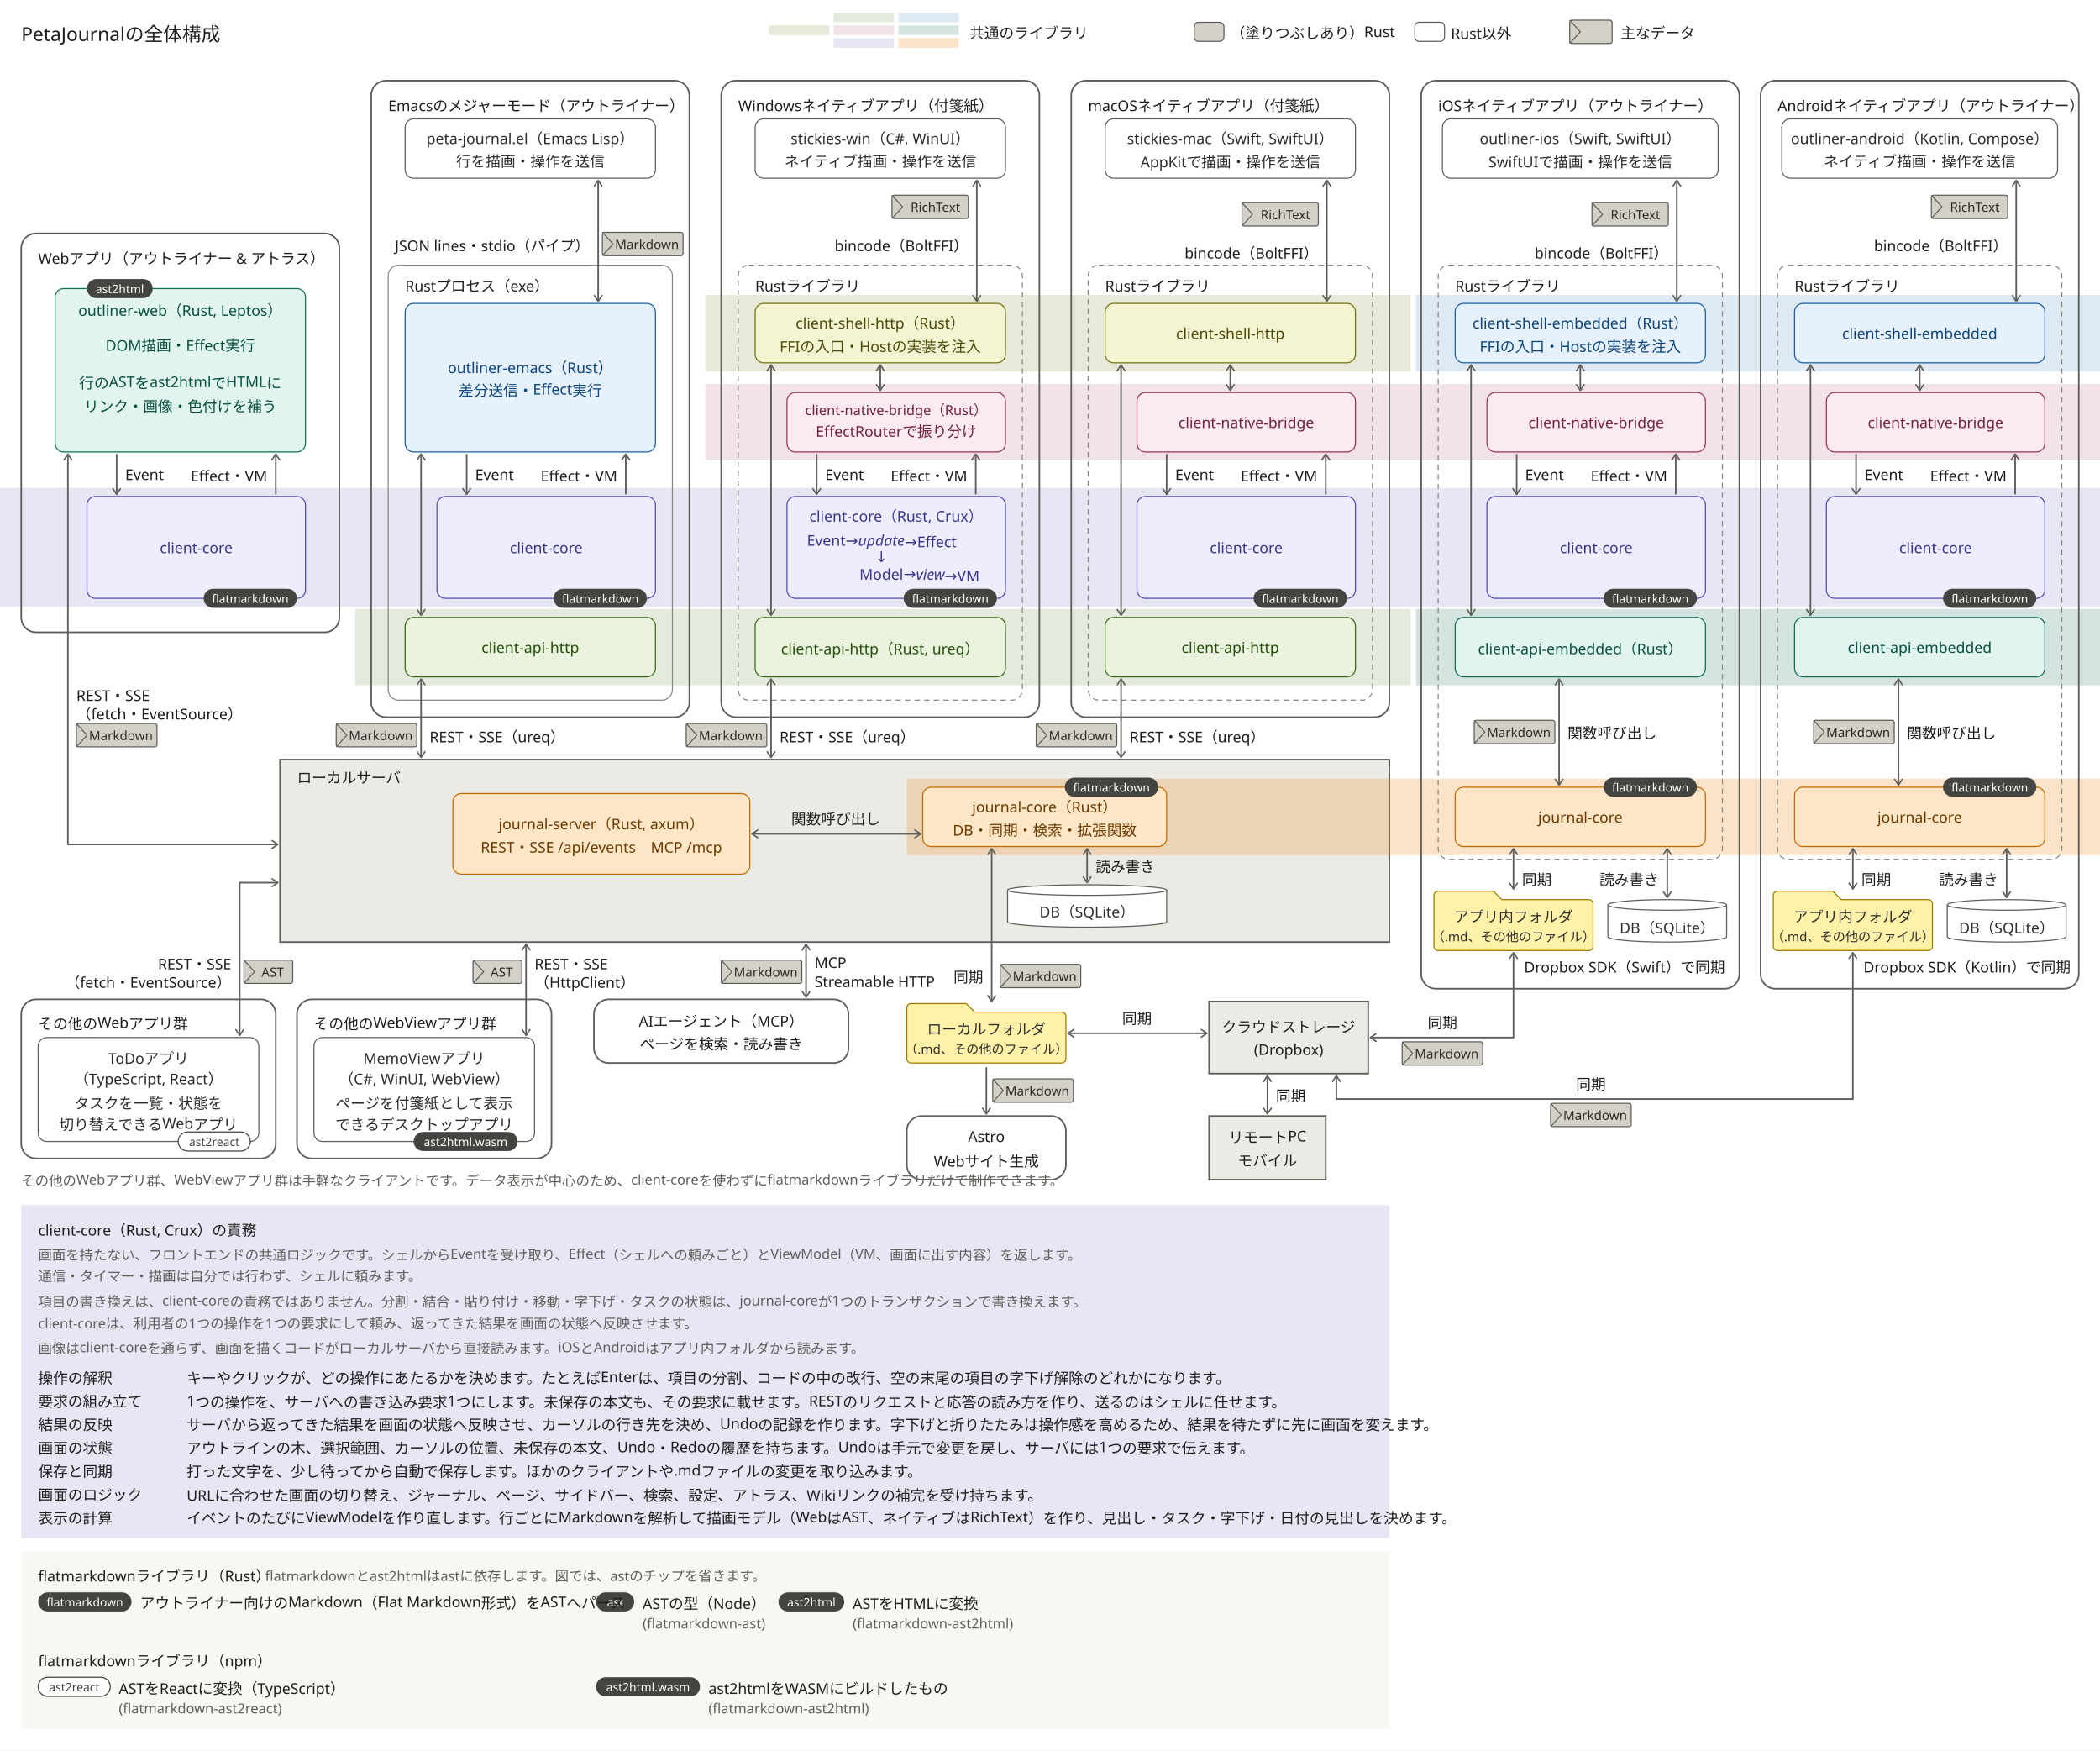
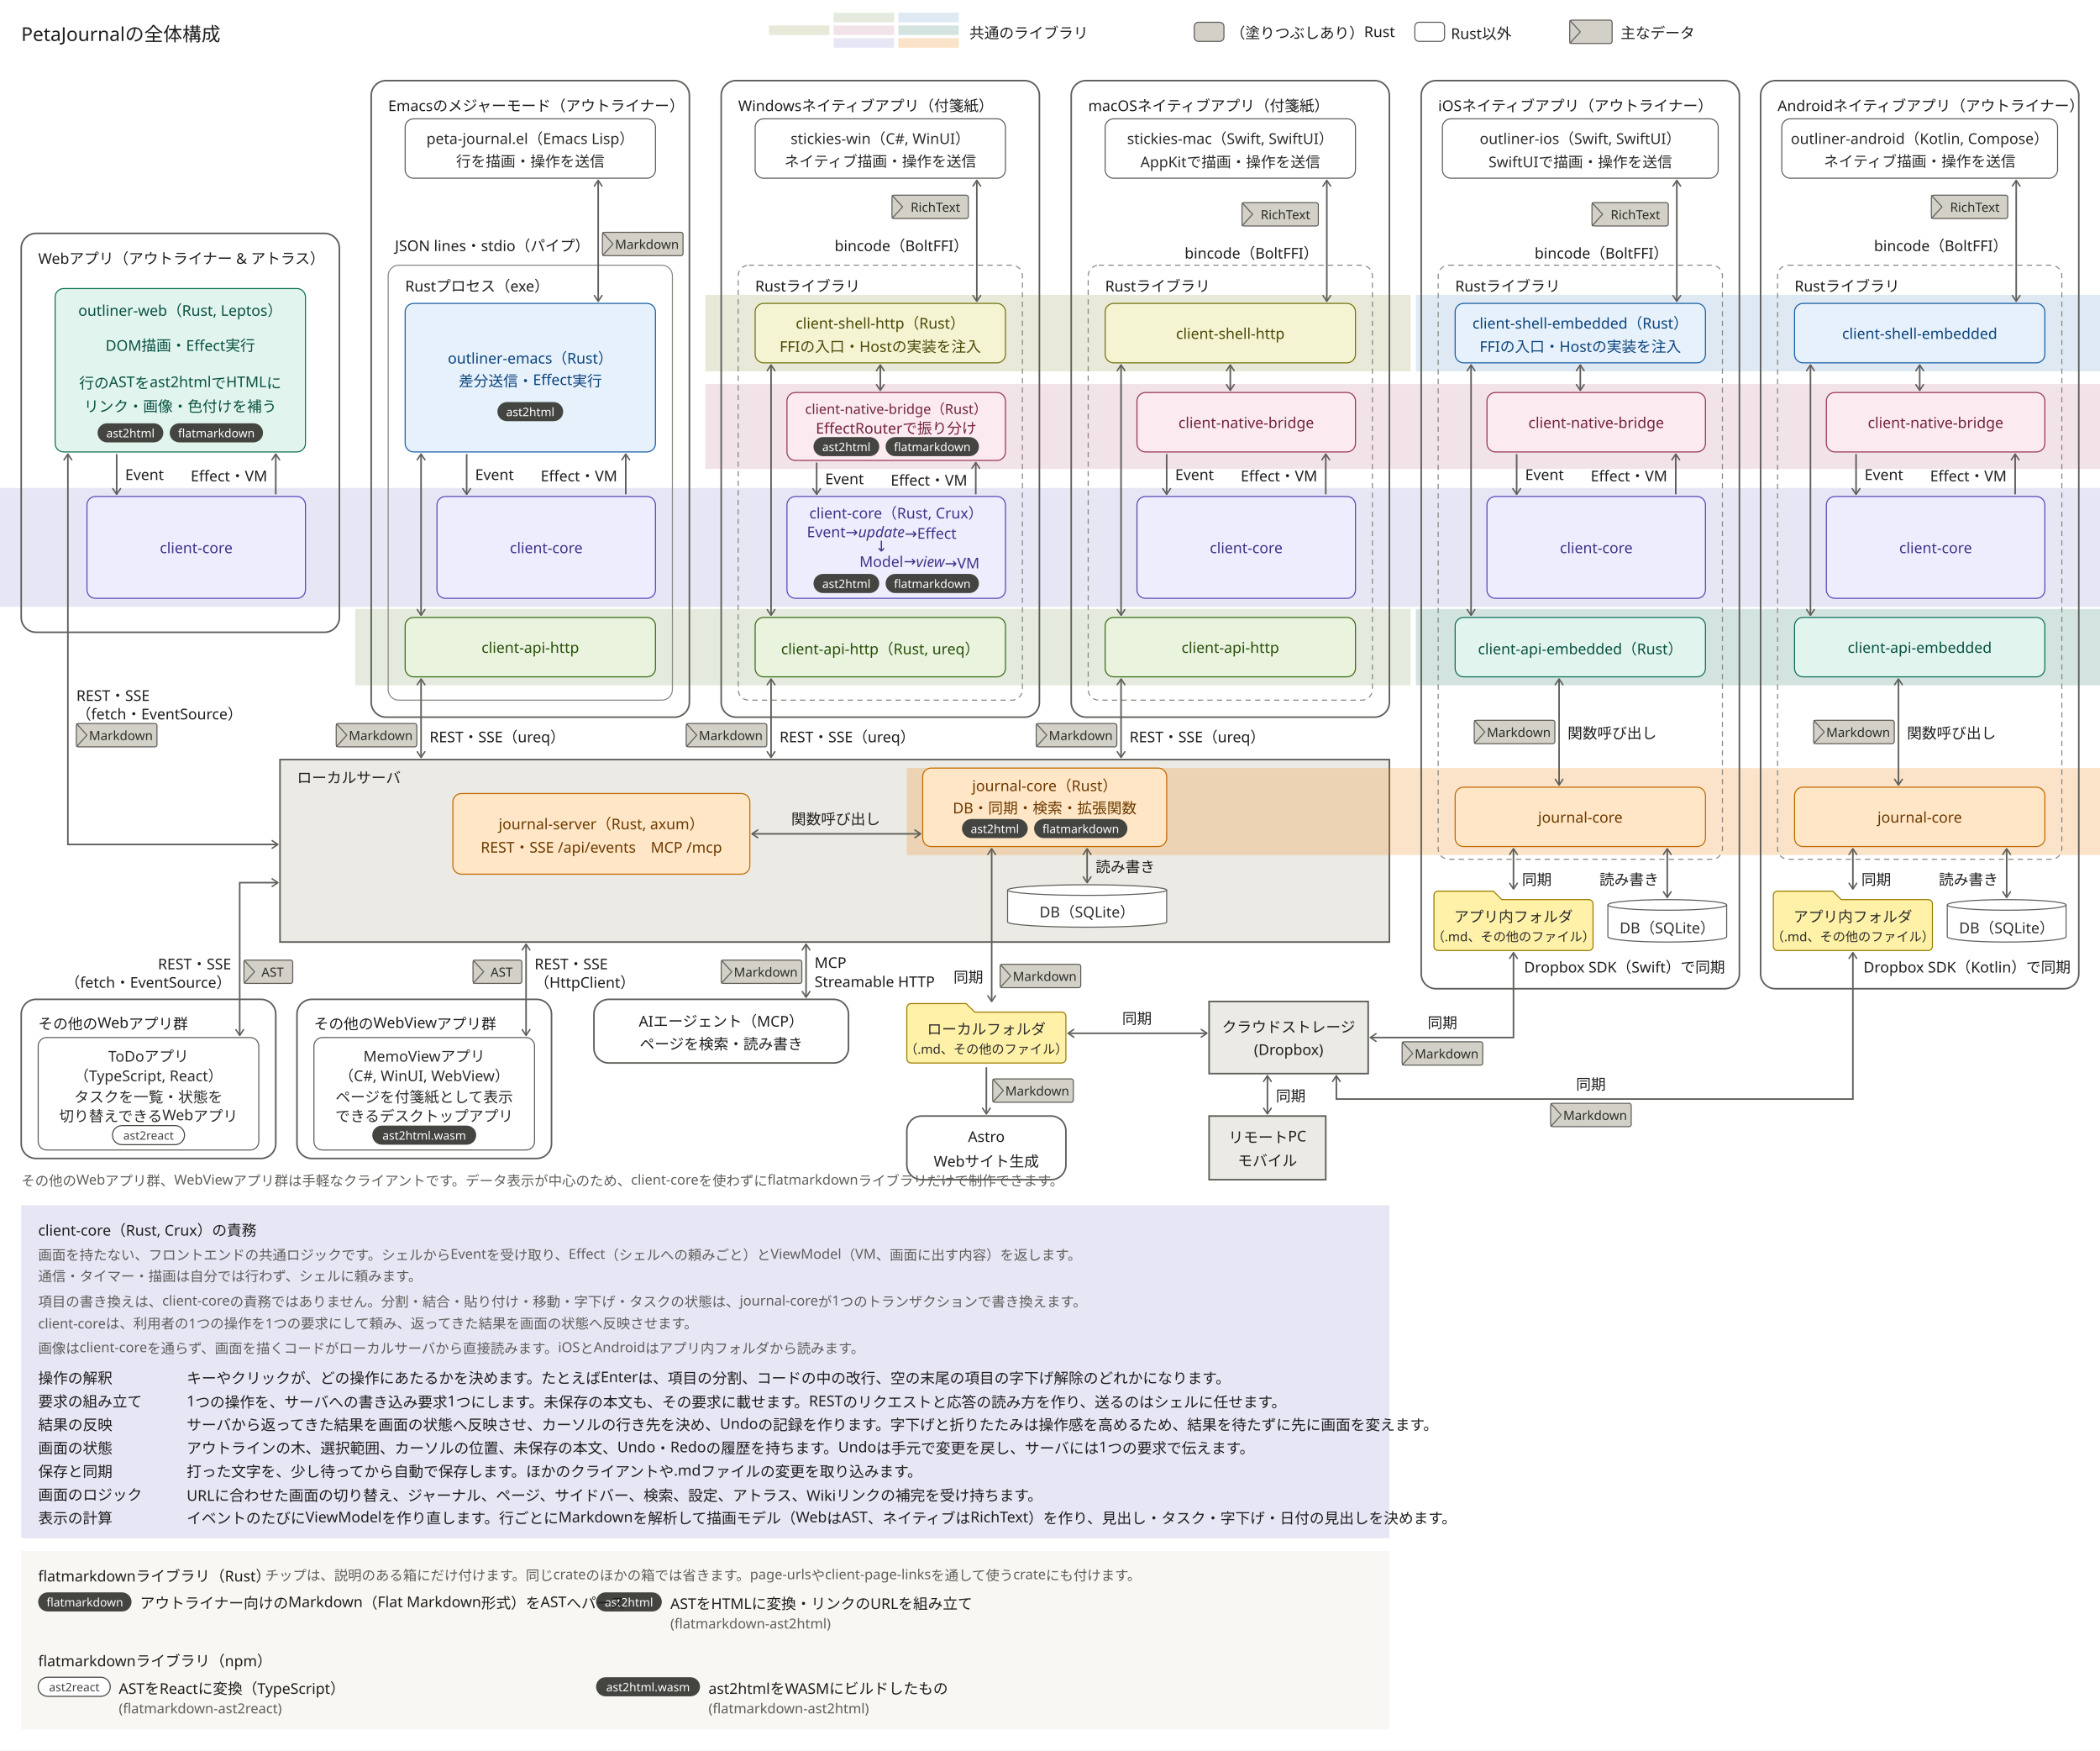
<svg xmlns="http://www.w3.org/2000/svg" width="1980" height="1650" viewBox="0 0 1980 1650" role="img">
  <defs>
    <marker id="arrow" viewBox="0 0 10 10" refX="8" refY="5" markerWidth="6" markerHeight="6" orient="auto-start-reverse">
      <path d="M2 1L8 5L2 9" fill="none" stroke="#5F5E5A" stroke-width="1.5" stroke-linecap="round" stroke-linejoin="round" />
    </marker>
    <style>
text { font-family: "Hiragino Sans", "Yu Gothic UI", "Meiryo", "Noto Sans JP", sans-serif; font-size: 14px; fill: #1F1E1D; }
.th { font-weight: 500; }
.note { font-size: 13px; fill: #5F5E5A; }
.arr { stroke: #5F5E5A; stroke-width: 1.5; fill: none; }
.frame { fill: none; stroke: #5F5E5A; stroke-width: 1.5; }
.inner { fill: none; stroke: #888780; stroke-width: 1; stroke-dasharray: 5 4; }
.teal rect { fill: #E1F5EE; stroke: #0F6E56; stroke-width: 1; }
.teal text { fill: #085041; }
.purple rect { fill: #EEEDFE; stroke: #534AB7; stroke-width: 1; }
.purple text { fill: #3C3489; }
.coral rect { fill: #FFE6C7; stroke: #C26A00; stroke-width: 1; }
.coral text { fill: #6B3A00; }
.gray rect { fill: #F1EFE8; stroke: #5F5E5A; stroke-width: 1; }
.gray text { fill: #2C2C2A; }
.blue rect { fill: #E6F1FB; stroke: #185FA5; stroke-width: 1; }
.blue text { fill: #0C447C; }
.pink rect { fill: #FBEAF0; stroke: #993556; stroke-width: 1; }
.pink text { fill: #72243E; }
.green rect { fill: #EAF3DE; stroke: #3B6D11; stroke-width: 1; }
.green text { fill: #27500A; }
.olive rect { fill: #F4F3D2; stroke: #74740F; stroke-width: 1; }
.olive text { fill: #4A4A08; }
.other rect { fill: #FFFFFF; }
.store path { fill: #FFFFFF; stroke: #5F5E5A; stroke-width: 1; stroke-linejoin: round; }
.store path.folder { fill: #FFF1A8; stroke: #9A7B00; }
.chip rect { fill: #444441; stroke: none; }
.chip text { fill: #FFFFFF; font-size: 11px; font-weight: 500; }
.wip rect { stroke-dasharray: 5 4; }
.badge rect { fill: #D3D1C7; stroke: #5F5E5A; stroke-width: 1; }
.badge path { fill: none; stroke: #5F5E5A; stroke-width: 1; stroke-linejoin: round; }
.badge text { fill: #2C2C2A; font-size: 12px; font-weight: 500; }
</style>
  </defs>
  <rect x="0" y="0" width="1980" height="1650" fill="#FFFFFF" />
  <rect x="0" y="460" width="1980" height="112" fill="#534AB7" fill-opacity="0.14" />
  <rect x="665" y="278" width="665" height="72" fill="#74740F" fill-opacity="0.16" />
  <rect x="1335" y="278" width="645" height="72" fill="#185FA5" fill-opacity="0.14" />
-   <rect x="665" y="362" width="1315" height="72" fill="#993556" fill-opacity="0.14" />
+   <rect x="665" y="362" width="1315" height="80" fill="#993556" fill-opacity="0.14" />
  <rect x="335" y="574" width="995" height="72" fill="#3B6D11" fill-opacity="0.14" />
  <rect x="1335" y="574" width="645" height="72" fill="#0F6E56" fill-opacity="0.18" />
  <rect class="frame" x="264" y="716" width="1046" height="172" style="fill:#ECEAE4" />
-   <rect x="855" y="734" width="1125" height="72" fill="#E8830C" fill-opacity="0.22" />
+   <rect x="855" y="724" width="1125" height="82" fill="#E8830C" fill-opacity="0.22" />
  <text class="th" x="20" y="30" dominant-baseline="central" style="font-size:18px">PetaJournalの全体構成</text>
  <rect x="725" y="24" width="57" height="9" fill="#74740F" fill-opacity="0.16" />
  <rect x="786" y="12" width="57" height="9" fill="#3B6D11" fill-opacity="0.14" />
  <rect x="786" y="24" width="57" height="9" fill="#993556" fill-opacity="0.14" />
  <rect x="786" y="36" width="57" height="9" fill="#534AB7" fill-opacity="0.14" />
  <rect x="847" y="12" width="57" height="9" fill="#185FA5" fill-opacity="0.14" />
  <rect x="847" y="24" width="57" height="9" fill="#0F6E56" fill-opacity="0.18" />
  <rect x="847" y="36" width="57" height="9" fill="#E8830C" fill-opacity="0.22" />
  <text x="914" y="30" dominant-baseline="central">共通のライブラリ</text>
  <g class="gray">
    <rect x="1126" y="21" width="28" height="18" rx="4" style="fill:#D3D1C7" />
    <text x="1160" y="30" dominant-baseline="central" style="fill:#1F1E1D">（塗りつぶしあり）Rust</text>
  </g>
  <g class="gray other">
    <rect x="1334" y="21" width="28" height="18" rx="4" />
    <text x="1368" y="30" dominant-baseline="central" style="fill:#1F1E1D">Rust以外</text>
  </g>
  <g class="badge">
    <rect x="1480" y="19" width="40" height="22" rx="2" />
    <path d="M1480 19L1490 30L1480 41" />
  </g>
  <text x="1528" y="30" dominant-baseline="central">主なデータ</text>
  <g transform="translate(0,56)">
    <rect class="frame" x="20" y="164" width="300" height="376" rx="14" />
    <text class="th" x="36" y="186" dominant-baseline="central">Webアプリ（アウトライナー &amp; アトラス）</text>
    <rect class="frame" x="350" y="20" width="300" height="600" rx="14" />
    <text class="th" x="366" y="42" dominant-baseline="central">Emacsのメジャーモード（アウトライナー）</text>
    <rect class="inner" x="366" y="194" width="268" height="410" rx="10" style="stroke-dasharray:none" />
    <text x="382" y="212" dominant-baseline="central">Rustプロセス（exe）</text>
    <rect class="frame" x="680" y="20" width="300" height="600" rx="14" />
    <text class="th" x="696" y="42" dominant-baseline="central">Windowsネイティブアプリ（付箋紙）</text>
    <rect class="inner" x="696" y="194" width="268" height="410" rx="10" />
    <text x="712" y="212" dominant-baseline="central">Rustライブラリ</text>
    <g class="teal">
      <rect x="52" y="216" width="236" height="154" rx="8" />
      <text class="th" x="170" y="235" text-anchor="middle" dominant-baseline="central">outliner-web（Rust, Leptos）</text>
      <text x="170" y="268" text-anchor="middle" dominant-baseline="central">DOM描画・Effect実行</text>
      <text x="170" y="304" text-anchor="middle" dominant-baseline="central">行のASTをast2htmlでHTMLに</text>
      <text x="170" y="326" text-anchor="middle" dominant-baseline="central">リンク・画像・色付けを補う</text>
    </g>
+     <g class="chip">
+       <rect x="92" y="343" width="62" height="18" rx="9" />
+       <text x="123" y="352" text-anchor="middle" dominant-baseline="central">ast2html</text>
+       <rect x="160" y="343" width="88" height="18" rx="9" />
+       <text x="204" y="352" text-anchor="middle" dominant-baseline="central">flatmarkdown</text>
+     </g>
    <g class="purple">
      <rect x="82" y="412" width="206" height="96" rx="8" />
      <text class="th" x="185" y="460" text-anchor="middle" dominant-baseline="central">client-core</text>
    </g>
    <g class="gray other">
      <rect x="382" y="56" width="236" height="56" rx="8" />
      <text class="th" x="500" y="73" text-anchor="middle" dominant-baseline="central">peta-journal.el（Emacs Lisp）</text>
      <text x="500" y="95" text-anchor="middle" dominant-baseline="central">行を描画・操作を送信</text>
    </g>
    <g class="blue">
      <rect x="382" y="230" width="236" height="140" rx="8" />
-       <text class="th" x="500" y="289" text-anchor="middle" dominant-baseline="central">outliner-emacs（Rust）</text>
-       <text x="500" y="311" text-anchor="middle" dominant-baseline="central">差分送信・Effect実行</text>
+       <text class="th" x="500" y="280" text-anchor="middle" dominant-baseline="central">outliner-emacs（Rust）</text>
+       <text x="500" y="302" text-anchor="middle" dominant-baseline="central">差分送信・Effect実行</text>
+     </g>
+     <g class="chip">
+       <rect x="469" y="323" width="62" height="18" rx="9" />
+       <text x="500" y="332" text-anchor="middle" dominant-baseline="central">ast2html</text>
    </g>
    <g class="purple">
      <rect x="412" y="412" width="206" height="96" rx="8" />
      <text class="th" x="515" y="460" text-anchor="middle" dominant-baseline="central">client-core</text>
    </g>
    <g class="green">
      <rect x="382" y="526" width="236" height="56" rx="8" />
      <text class="th" x="500" y="554" text-anchor="middle" dominant-baseline="central">client-api-http</text>
    </g>
    <g class="gray other">
      <rect x="712" y="56" width="236" height="56" rx="8" />
      <text class="th" x="830" y="73" text-anchor="middle" dominant-baseline="central">stickies-win（C#, WinUI）</text>
      <text x="830" y="95" text-anchor="middle" dominant-baseline="central">ネイティブ描画・操作を送信</text>
    </g>
    <g class="olive">
      <rect x="712" y="230" width="236" height="56" rx="8" />
      <text class="th" x="830" y="247" text-anchor="middle" dominant-baseline="central">client-shell-http（Rust）</text>
      <text x="830" y="269" text-anchor="middle" dominant-baseline="central">FFIの入口・Hostの実装を注入</text>
    </g>
    <g class="pink">
-       <rect x="742" y="314" width="206" height="56" rx="8" />
-       <text class="th" x="845" y="329" text-anchor="middle" dominant-baseline="central" style="font-size:13px">client-native-bridge（Rust）</text>
-       <text x="845" y="349" text-anchor="middle" dominant-baseline="central">EffectRouterで振り分け</text>
+       <rect x="742" y="314" width="206" height="64" rx="8" />
+       <text class="th" x="845" y="328" text-anchor="middle" dominant-baseline="central" style="font-size:13px">client-native-bridge（Rust）</text>
+       <text x="845" y="346" text-anchor="middle" dominant-baseline="central">EffectRouterで振り分け</text>
+     </g>
+     <g class="chip">
+       <rect x="767" y="356" width="62" height="18" rx="9" />
+       <text x="798" y="365" text-anchor="middle" dominant-baseline="central">ast2html</text>
+       <rect x="835" y="356" width="88" height="18" rx="9" />
+       <text x="879" y="365" text-anchor="middle" dominant-baseline="central">flatmarkdown</text>
    </g>
    <g class="purple">
      <rect x="742" y="412" width="206" height="96" rx="8" />
-       <text class="th" x="845" y="429" text-anchor="middle" dominant-baseline="central">client-core（Rust, Crux）</text>
-       <text x="809" y="453" text-anchor="end" dominant-baseline="central">Event→</text>
-       <text x="831" y="453" text-anchor="middle" dominant-baseline="central" font-style="italic">update</text>
-       <text x="853" y="453" dominant-baseline="central">→Effect</text>
-       <text x="831" y="469" text-anchor="middle" dominant-baseline="central">↓</text>
-       <text x="831" y="485" text-anchor="middle" dominant-baseline="central">Model</text>
-       <text x="852" y="485" dominant-baseline="central">→<tspan font-style="italic">view</tspan>→VM</text>
+       <text class="th" x="845" y="426" text-anchor="middle" dominant-baseline="central">client-core（Rust, Crux）</text>
+       <text x="809" y="445" text-anchor="end" dominant-baseline="central">Event→</text>
+       <text x="831" y="445" text-anchor="middle" dominant-baseline="central" font-style="italic">update</text>
+       <text x="853" y="445" dominant-baseline="central">→Effect</text>
+       <text x="831" y="459" text-anchor="middle" dominant-baseline="central">↓</text>
+       <text x="831" y="473" text-anchor="middle" dominant-baseline="central">Model</text>
+       <text x="852" y="473" dominant-baseline="central">→<tspan font-style="italic">view</tspan>→VM</text>
+     </g>
+     <g class="chip">
+       <rect x="767" y="485" width="62" height="18" rx="9" />
+       <text x="798" y="494" text-anchor="middle" dominant-baseline="central">ast2html</text>
+       <rect x="835" y="485" width="88" height="18" rx="9" />
+       <text x="879" y="494" text-anchor="middle" dominant-baseline="central">flatmarkdown</text>
    </g>
    <g class="green">
      <rect x="712" y="526" width="236" height="56" rx="8" />
      <text class="th" x="830" y="554" text-anchor="middle" dominant-baseline="central">client-api-http（Rust, ureq）</text>
    </g>
    <line class="arr" x1="110" y1="372" x2="110" y2="410" marker-end="url(#arrow)" />
    <text x="118" y="391" dominant-baseline="central">Event</text>
    <line class="arr" x1="260" y1="410" x2="260" y2="372" marker-end="url(#arrow)" />
    <text x="252" y="391" text-anchor="end" dominant-baseline="central">Effect・VM</text>
    <line class="arr" x1="397" y1="372" x2="397" y2="524" marker-start="url(#arrow)" marker-end="url(#arrow)" />
    <line class="arr" x1="440" y1="372" x2="440" y2="410" marker-end="url(#arrow)" />
    <text x="448" y="391" dominant-baseline="central">Event</text>
    <line class="arr" x1="590" y1="410" x2="590" y2="372" marker-end="url(#arrow)" />
    <text x="582" y="391" text-anchor="end" dominant-baseline="central">Effect・VM</text>
    <line class="arr" x1="830" y1="288" x2="830" y2="312" marker-start="url(#arrow)" marker-end="url(#arrow)" />
    <line class="arr" x1="727" y1="288" x2="727" y2="524" marker-start="url(#arrow)" marker-end="url(#arrow)" />
-     <line class="arr" x1="770" y1="372" x2="770" y2="410" marker-end="url(#arrow)" />
-     <text x="778" y="391" dominant-baseline="central">Event</text>
-     <line class="arr" x1="920" y1="410" x2="920" y2="372" marker-end="url(#arrow)" />
-     <text x="912" y="391" text-anchor="end" dominant-baseline="central">Effect・VM</text>
+     <line class="arr" x1="770" y1="380" x2="770" y2="410" marker-end="url(#arrow)" />
+     <text x="778" y="395" dominant-baseline="central">Event</text>
+     <line class="arr" x1="920" y1="410" x2="920" y2="380" marker-end="url(#arrow)" />
+     <text x="912" y="395" text-anchor="end" dominant-baseline="central">Effect・VM</text>
    <line class="arr" x1="564" y1="114" x2="564" y2="228" marker-start="url(#arrow)" marker-end="url(#arrow)" />
    <text x="556" y="174" text-anchor="end" dominant-baseline="central">JSON lines・stdio（パイプ）</text>
    <g class="badge">
      <rect x="568" y="163" width="76" height="22" rx="2" />
      <path d="M568 163L578 174L568 185" />
      <text x="610" y="174" text-anchor="middle" dominant-baseline="central">Markdown</text>
    </g>
    <line class="arr" x1="921" y1="114" x2="921" y2="228" marker-start="url(#arrow)" marker-end="url(#arrow)" />
    <text x="913" y="174" text-anchor="end" dominant-baseline="central">bincode（BoltFFI）</text>
    <g class="badge">
      <rect x="841" y="128" width="72" height="22" rx="2" />
      <path d="M841 128L851 139L841 150" />
      <text x="882" y="139" text-anchor="middle" dominant-baseline="central">RichText</text>
    </g>
    <path class="arr" d="M64 372V740H262" marker-start="url(#arrow)" marker-end="url(#arrow)" />
    <text x="72" y="598" dominant-baseline="central">REST・SSE</text>
    <text x="72" y="616" dominant-baseline="central">（fetch・EventSource）</text>
    <g class="badge">
      <rect x="72" y="626" width="76" height="22" rx="2" />
      <path d="M72 626L82 637L72 648" />
      <text x="114" y="637" text-anchor="middle" dominant-baseline="central">Markdown</text>
    </g>
    <line class="arr" x1="397" y1="584" x2="397" y2="658" marker-start="url(#arrow)" marker-end="url(#arrow)" />
    <text x="405" y="637" dominant-baseline="central">REST・SSE（ureq）</text>
    <g class="badge">
      <rect x="317" y="626" width="76" height="22" rx="2" />
      <path d="M317 626L327 637L317 648" />
      <text x="359" y="637" text-anchor="middle" dominant-baseline="central">Markdown</text>
    </g>
    <line class="arr" x1="727" y1="584" x2="727" y2="658" marker-start="url(#arrow)" marker-end="url(#arrow)" />
    <text x="735" y="637" dominant-baseline="central">REST・SSE（ureq）</text>
    <g class="badge">
      <rect x="647" y="626" width="76" height="22" rx="2" />
      <path d="M647 626L657 637L647 648" />
      <text x="689" y="637" text-anchor="middle" dominant-baseline="central">Markdown</text>
    </g>
    <rect class="frame" x="1010" y="20" width="300" height="600" rx="14" />
    <text class="th" x="1026" y="42" dominant-baseline="central">macOSネイティブアプリ（付箋紙）</text>
    <rect class="inner" x="1026" y="194" width="268" height="410" rx="10" />
    <text x="1042" y="212" dominant-baseline="central">Rustライブラリ</text>
    <g class="gray other">
      <rect x="1042" y="56" width="236" height="56" rx="8" />
      <text class="th" x="1160" y="73" text-anchor="middle" dominant-baseline="central">stickies-mac（Swift, SwiftUI）</text>
      <text x="1160" y="95" text-anchor="middle" dominant-baseline="central">AppKitで描画・操作を送信</text>
    </g>
    <g class="olive">
      <rect x="1042" y="230" width="236" height="56" rx="8" />
      <text class="th" x="1160" y="258" text-anchor="middle" dominant-baseline="central">client-shell-http</text>
    </g>
    <g class="pink">
      <rect x="1072" y="314" width="206" height="56" rx="8" />
      <text class="th" x="1175" y="342" text-anchor="middle" dominant-baseline="central">client-native-bridge</text>
    </g>
    <g class="purple">
      <rect x="1072" y="412" width="206" height="96" rx="8" />
      <text class="th" x="1175" y="460" text-anchor="middle" dominant-baseline="central">client-core</text>
    </g>
    <g class="green">
      <rect x="1042" y="526" width="236" height="56" rx="8" />
      <text class="th" x="1160" y="554" text-anchor="middle" dominant-baseline="central">client-api-http</text>
    </g>
    <line class="arr" x1="1160" y1="288" x2="1160" y2="312" marker-start="url(#arrow)" marker-end="url(#arrow)" />
    <line class="arr" x1="1057" y1="288" x2="1057" y2="524" marker-start="url(#arrow)" marker-end="url(#arrow)" />
    <line class="arr" x1="1100" y1="372" x2="1100" y2="410" marker-end="url(#arrow)" />
    <text x="1108" y="391" dominant-baseline="central">Event</text>
    <line class="arr" x1="1250" y1="410" x2="1250" y2="372" marker-end="url(#arrow)" />
    <text x="1242" y="391" text-anchor="end" dominant-baseline="central">Effect・VM</text>
    <line class="arr" x1="1251" y1="114" x2="1251" y2="228" marker-start="url(#arrow)" marker-end="url(#arrow)" />
    <text x="1243" y="181" text-anchor="end" dominant-baseline="central">bincode（BoltFFI）</text>
    <g class="badge">
      <rect x="1171" y="135" width="72" height="22" rx="2" />
      <path d="M1171 135L1181 146L1171 157" />
      <text x="1212" y="146" text-anchor="middle" dominant-baseline="central">RichText</text>
    </g>
    <path class="arr" d="M1057 584V658" marker-start="url(#arrow)" marker-end="url(#arrow)" />
    <text x="1065" y="637" dominant-baseline="central">REST・SSE（ureq）</text>
    <g class="badge">
      <rect x="977" y="626" width="76" height="22" rx="2" />
      <path d="M977 626L987 637L977 648" />
      <text x="1019" y="637" text-anchor="middle" dominant-baseline="central">Markdown</text>
    </g>
-     <g class="chip">
-       <rect x="1182" y="499" width="88" height="18" rx="9" />
-       <text x="1226" y="508" text-anchor="middle" dominant-baseline="central">flatmarkdown</text>
-     </g>
    <rect class="frame" x="1340" y="20" width="300" height="856" rx="14" />
    <text class="th" x="1356" y="42" dominant-baseline="central">iOSネイティブアプリ（アウトライナー）</text>
    <rect class="inner" x="1356" y="194" width="268" height="560" rx="10" />
    <text x="1372" y="212" dominant-baseline="central">Rustライブラリ</text>
    <g class="gray other">
      <rect x="1360" y="56" width="260" height="56" rx="8" />
      <text class="th" x="1490" y="73" text-anchor="middle" dominant-baseline="central">outliner-ios（Swift, SwiftUI）</text>
      <text x="1490" y="95" text-anchor="middle" dominant-baseline="central">SwiftUIで描画・操作を送信</text>
    </g>
    <g class="blue">
      <rect x="1372" y="230" width="236" height="56" rx="8" />
      <text class="th" x="1490" y="247" text-anchor="middle" dominant-baseline="central">client-shell-embedded（Rust）</text>
      <text x="1490" y="269" text-anchor="middle" dominant-baseline="central">FFIの入口・Hostの実装を注入</text>
    </g>
    <g class="pink">
      <rect x="1402" y="314" width="206" height="56" rx="8" />
      <text class="th" x="1505" y="342" text-anchor="middle" dominant-baseline="central">client-native-bridge</text>
    </g>
    <g class="purple">
      <rect x="1402" y="412" width="206" height="96" rx="8" />
      <text class="th" x="1505" y="460" text-anchor="middle" dominant-baseline="central">client-core</text>
    </g>
    <g class="teal">
      <rect x="1372" y="526" width="236" height="56" rx="8" />
      <text class="th" x="1490" y="554" text-anchor="middle" dominant-baseline="central">client-api-embedded（Rust）</text>
    </g>
    <line class="arr" x1="1490" y1="288" x2="1490" y2="312" marker-start="url(#arrow)" marker-end="url(#arrow)" />
    <line class="arr" x1="1387" y1="288" x2="1387" y2="524" marker-start="url(#arrow)" marker-end="url(#arrow)" />
    <line class="arr" x1="1430" y1="372" x2="1430" y2="410" marker-end="url(#arrow)" />
    <text x="1438" y="391" dominant-baseline="central">Event</text>
    <line class="arr" x1="1580" y1="410" x2="1580" y2="372" marker-end="url(#arrow)" />
    <text x="1572" y="391" text-anchor="end" dominant-baseline="central">Effect・VM</text>
    <line class="arr" x1="1581" y1="114" x2="1581" y2="228" marker-start="url(#arrow)" marker-end="url(#arrow)" />
    <text x="1573" y="181" text-anchor="end" dominant-baseline="central">bincode（BoltFFI）</text>
    <g class="badge">
      <rect x="1501" y="135" width="72" height="22" rx="2" />
      <path d="M1501 135L1511 146L1501 157" />
      <text x="1542" y="146" text-anchor="middle" dominant-baseline="central">RichText</text>
    </g>
    <line class="arr" x1="1470" y1="584" x2="1470" y2="684" marker-start="url(#arrow)" marker-end="url(#arrow)" />
    <g class="badge">
      <rect x="1390" y="623" width="76" height="22" rx="2" />
      <path d="M1390 623L1400 634L1390 645" />
      <text x="1432" y="634" text-anchor="middle" dominant-baseline="central">Markdown</text>
    </g>
    <text x="1478" y="634" dominant-baseline="central">関数呼び出し</text>
-     <g class="chip">
-       <rect x="1512" y="499" width="88" height="18" rx="9" />
-       <text x="1556" y="508" text-anchor="middle" dominant-baseline="central">flatmarkdown</text>
-     </g>
    <g transform="translate(0,120)">
      <g class="coral">
        <rect x="1372" y="566" width="236" height="56" rx="8" />
        <text class="th" x="1490" y="594" text-anchor="middle" dominant-baseline="central">journal-core</text>
      </g>
      <g class="gray store">
        <path class="folder" d="M1356 664H1408L1416 672H1498a4 4 0 0 1 4 4V716a4 4 0 0 1 -4 4H1356a4 4 0 0 1 -4 -4V668a4 4 0 0 1 4 -4Z" />
        <text class="th" x="1427" y="687" text-anchor="middle" dominant-baseline="central">アプリ内フォルダ</text>
        <text class="th" x="1427" y="706" text-anchor="middle" dominant-baseline="central" style="font-size:12px">（.md、その他のファイル）</text>
        <path d="M1516 677a56 5 0 0 1 112 0V707a56 5 0 0 1 -112 0Z" />
        <path d="M1516 677a56 5 0 0 0 112 0" style="fill:none" />
        <text class="th" x="1572" y="697" text-anchor="middle" dominant-baseline="central">DB（SQLite）</text>
      </g>
      <line class="arr" x1="1427" y1="624" x2="1427" y2="662" marker-start="url(#arrow)" marker-end="url(#arrow)" />
      <text x="1435" y="652" dominant-baseline="central">同期</text>
      <line class="arr" x1="1572" y1="624" x2="1572" y2="670" marker-start="url(#arrow)" marker-end="url(#arrow)" />
      <text x="1564" y="652" text-anchor="end" dominant-baseline="central">読み書き</text>
      <path class="arr" d="M1292 802H1427V722" marker-start="url(#arrow)" marker-end="url(#arrow)" />
      <text x="1360" y="787" text-anchor="middle" dominant-baseline="central">同期</text>
      <g class="badge">
        <rect x="1322" y="806" width="76" height="22" rx="2" />
        <path d="M1322 806L1332 817L1322 828" />
        <text x="1364" y="817" text-anchor="middle" dominant-baseline="central">Markdown</text>
      </g>
      <text x="1437" y="734" dominant-baseline="central">Dropbox SDK（Swift）で同期</text>
-       <g class="chip">
-         <rect x="1512" y="557" width="88" height="18" rx="9" />
-         <text x="1556" y="566" text-anchor="middle" dominant-baseline="central">flatmarkdown</text>
-       </g>
    </g>
    <rect class="frame" x="1660" y="20" width="300" height="856" rx="14" />
    <text class="th" x="1676" y="42" dominant-baseline="central">Androidネイティブアプリ（アウトライナー）</text>
    <rect class="inner" x="1676" y="194" width="268" height="560" rx="10" />
    <text x="1692" y="212" dominant-baseline="central">Rustライブラリ</text>
    <g class="gray other">
      <rect x="1680" y="56" width="260" height="56" rx="8" />
      <text class="th" x="1810" y="73" text-anchor="middle" dominant-baseline="central">outliner-android（Kotlin, Compose）</text>
      <text x="1810" y="95" text-anchor="middle" dominant-baseline="central">ネイティブ描画・操作を送信</text>
    </g>
    <g class="blue">
      <rect x="1692" y="230" width="236" height="56" rx="8" />
      <text class="th" x="1810" y="258" text-anchor="middle" dominant-baseline="central">client-shell-embedded</text>
    </g>
    <g class="pink">
      <rect x="1722" y="314" width="206" height="56" rx="8" />
      <text class="th" x="1825" y="342" text-anchor="middle" dominant-baseline="central">client-native-bridge</text>
    </g>
    <g class="purple">
      <rect x="1722" y="412" width="206" height="96" rx="8" />
      <text class="th" x="1825" y="460" text-anchor="middle" dominant-baseline="central">client-core</text>
    </g>
    <g class="teal">
      <rect x="1692" y="526" width="236" height="56" rx="8" />
      <text class="th" x="1810" y="554" text-anchor="middle" dominant-baseline="central">client-api-embedded</text>
    </g>
    <line class="arr" x1="1810" y1="288" x2="1810" y2="312" marker-start="url(#arrow)" marker-end="url(#arrow)" />
    <line class="arr" x1="1707" y1="288" x2="1707" y2="524" marker-start="url(#arrow)" marker-end="url(#arrow)" />
    <line class="arr" x1="1750" y1="372" x2="1750" y2="410" marker-end="url(#arrow)" />
    <text x="1758" y="391" dominant-baseline="central">Event</text>
    <line class="arr" x1="1900" y1="410" x2="1900" y2="372" marker-end="url(#arrow)" />
    <text x="1892" y="391" text-anchor="end" dominant-baseline="central">Effect・VM</text>
    <line class="arr" x1="1901" y1="114" x2="1901" y2="228" marker-start="url(#arrow)" marker-end="url(#arrow)" />
    <text x="1893" y="174" text-anchor="end" dominant-baseline="central">bincode（BoltFFI）</text>
    <g class="badge">
      <rect x="1821" y="128" width="72" height="22" rx="2" />
      <path d="M1821 128L1831 139L1821 150" />
      <text x="1862" y="139" text-anchor="middle" dominant-baseline="central">RichText</text>
    </g>
    <line class="arr" x1="1790" y1="584" x2="1790" y2="684" marker-start="url(#arrow)" marker-end="url(#arrow)" />
    <g class="badge">
      <rect x="1710" y="623" width="76" height="22" rx="2" />
      <path d="M1710 623L1720 634L1710 645" />
      <text x="1752" y="634" text-anchor="middle" dominant-baseline="central">Markdown</text>
    </g>
    <text x="1798" y="634" dominant-baseline="central">関数呼び出し</text>
-     <g class="chip">
-       <rect x="1832" y="499" width="88" height="18" rx="9" />
-       <text x="1876" y="508" text-anchor="middle" dominant-baseline="central">flatmarkdown</text>
-     </g>
    <g transform="translate(0,120)">
      <g class="coral">
        <rect x="1692" y="566" width="236" height="56" rx="8" />
        <text class="th" x="1810" y="594" text-anchor="middle" dominant-baseline="central">journal-core</text>
      </g>
      <g class="gray store">
        <path class="folder" d="M1676 664H1728L1736 672H1818a4 4 0 0 1 4 4V716a4 4 0 0 1 -4 4H1676a4 4 0 0 1 -4 -4V668a4 4 0 0 1 4 -4Z" />
        <text class="th" x="1747" y="687" text-anchor="middle" dominant-baseline="central">アプリ内フォルダ</text>
        <text class="th" x="1747" y="706" text-anchor="middle" dominant-baseline="central" style="font-size:12px">（.md、その他のファイル）</text>
        <path d="M1836 677a56 5 0 0 1 112 0V707a56 5 0 0 1 -112 0Z" />
        <path d="M1836 677a56 5 0 0 0 112 0" style="fill:none" />
        <text class="th" x="1892" y="697" text-anchor="middle" dominant-baseline="central">DB（SQLite）</text>
      </g>
      <line class="arr" x1="1747" y1="624" x2="1747" y2="662" marker-start="url(#arrow)" marker-end="url(#arrow)" />
      <text x="1755" y="652" dominant-baseline="central">同期</text>
      <line class="arr" x1="1892" y1="624" x2="1892" y2="670" marker-start="url(#arrow)" marker-end="url(#arrow)" />
      <text x="1884" y="652" text-anchor="end" dominant-baseline="central">読み書き</text>
      <path class="arr" d="M1260 838V860H1747V722" marker-start="url(#arrow)" marker-end="url(#arrow)" />
      <text x="1500" y="845" text-anchor="middle" dominant-baseline="central">同期</text>
      <g class="badge">
        <rect x="1462" y="864" width="76" height="22" rx="2" />
        <path d="M1462 864L1472 875L1462 886" />
        <text x="1504" y="875" text-anchor="middle" dominant-baseline="central">Markdown</text>
      </g>
      <text x="1757" y="734" dominant-baseline="central">Dropbox SDK（Kotlin）で同期</text>
-       <g class="chip">
-         <rect x="1832" y="557" width="88" height="18" rx="9" />
-         <text x="1876" y="566" text-anchor="middle" dominant-baseline="central">flatmarkdown</text>
-       </g>
    </g>
    <g transform="translate(0,120)">
      <text class="th" x="280" y="556" dominant-baseline="central">ローカルサーバ</text>
      <g class="coral">
        <rect x="427" y="572" width="280" height="76" rx="8" />
        <text class="th" x="567" y="599" text-anchor="middle" dominant-baseline="central">journal-server（Rust, axum）</text>
        <text x="567" y="621" text-anchor="middle" dominant-baseline="central">REST・SSE /api/events　MCP /mcp</text>
-         <rect x="870" y="566" width="230" height="56" rx="8" />
-         <text class="th" x="985" y="583" text-anchor="middle" dominant-baseline="central">journal-core（Rust）</text>
-         <text x="985" y="605" text-anchor="middle" dominant-baseline="central">DB・同期・検索・拡張関数</text>
+         <rect x="870" y="548" width="230" height="74" rx="8" />
+         <text class="th" x="985" y="563" text-anchor="middle" dominant-baseline="central">journal-core（Rust）</text>
+         <text x="985" y="584" text-anchor="middle" dominant-baseline="central">DB・同期・検索・拡張関数</text>
+       </g>
+       <g class="chip">
+         <rect x="907" y="596" width="62" height="18" rx="9" />
+         <text x="938" y="605" text-anchor="middle" dominant-baseline="central">ast2html</text>
+         <rect x="975" y="596" width="88" height="18" rx="9" />
+         <text x="1019" y="605" text-anchor="middle" dominant-baseline="central">flatmarkdown</text>
      </g>
      <line class="arr" x1="709" y1="610" x2="868" y2="610" marker-start="url(#arrow)" marker-end="url(#arrow)" />
      <text x="788" y="595" text-anchor="middle" dominant-baseline="central">関数呼び出し</text>
      <g class="gray store">
        <path class="folder" d="M859 770H911L919 778H1001a4 4 0 0 1 4 4V822a4 4 0 0 1 -4 4H859a4 4 0 0 1 -4 -4V774a4 4 0 0 1 4 -4Z" />
        <text class="th" x="930" y="793" text-anchor="middle" dominant-baseline="central">ローカルフォルダ</text>
        <text class="th" x="930" y="812" text-anchor="middle" dominant-baseline="central" style="font-size:12px">（.md、その他のファイル）</text>
        <path d="M950 663a75 5 0 0 1 150 0V693a75 5 0 0 1 -150 0Z" />
        <path d="M950 663a75 5 0 0 0 150 0" style="fill:none" />
        <text class="th" x="1025" y="682" text-anchor="middle" dominant-baseline="central">DB（SQLite）</text>
      </g>
      <path class="arr" d="M935 624V768" marker-start="url(#arrow)" marker-end="url(#arrow)" />
      <text x="927" y="744" text-anchor="end" dominant-baseline="central">同期</text>
      <g class="badge">
        <rect x="943" y="733" width="76" height="22" rx="2" />
        <path d="M943 733L953 744L943 755" />
        <text x="985" y="744" text-anchor="middle" dominant-baseline="central">Markdown</text>
      </g>
      <line class="arr" x1="1025" y1="624" x2="1025" y2="656" marker-start="url(#arrow)" marker-end="url(#arrow)" />
      <text x="1033" y="640" dominant-baseline="central">読み書き</text>
      <rect class="frame" x="1140" y="768" width="150" height="68" style="fill:#ECEAE4" />
      <text class="th" x="1215" y="791" text-anchor="middle" dominant-baseline="central">クラウドストレージ</text>
      <text x="1215" y="813" text-anchor="middle" dominant-baseline="central">(Dropbox)</text>
      <line class="arr" x1="1195" y1="838" x2="1195" y2="874" marker-start="url(#arrow)" marker-end="url(#arrow)" />
      <text x="1203" y="856" dominant-baseline="central">同期</text>
      <rect class="frame" x="1140" y="876" width="110" height="60" style="fill:#ECEAE4" />
      <text class="th" x="1195" y="895" text-anchor="middle" dominant-baseline="central">リモートPC</text>
      <text class="th" x="1195" y="917" text-anchor="middle" dominant-baseline="central">モバイル</text>
      <line class="arr" x1="1007" y1="798" x2="1138" y2="798" marker-start="url(#arrow)" marker-end="url(#arrow)" />
      <text x="1072" y="783" text-anchor="middle" dominant-baseline="central">同期</text>
-       <g class="chip">
-         <rect x="1004" y="557" width="88" height="18" rx="9" />
-         <text x="1048" y="566" text-anchor="middle" dominant-baseline="central">flatmarkdown</text>
-       </g>
-     </g>
-     <g class="chip">
-       <rect x="82" y="207" width="62" height="18" rx="9" />
-       <text x="113" y="216" text-anchor="middle" dominant-baseline="central">ast2html</text>
-       <rect x="192" y="499" width="88" height="18" rx="9" />
-       <text x="236" y="508" text-anchor="middle" dominant-baseline="central">flatmarkdown</text>
-       <rect x="852" y="499" width="88" height="18" rx="9" />
-       <text x="896" y="508" text-anchor="middle" dominant-baseline="central">flatmarkdown</text>
-       <rect x="522" y="499" width="88" height="18" rx="9" />
-       <text x="566" y="508" text-anchor="middle" dominant-baseline="central">flatmarkdown</text>
    </g>
    <g transform="translate(0,196)">
      <rect class="frame" x="20" y="690" width="240" height="150" rx="14" />
      <text class="th" x="36" y="712" dominant-baseline="central">その他のWebアプリ群</text>
      <g class="gray other">
-         <rect x="36" y="726" width="208" height="98" rx="8" />
-         <text class="th" x="140" y="744" text-anchor="middle" dominant-baseline="central">ToDoアプリ</text>
-         <text class="th" x="140" y="764" text-anchor="middle" dominant-baseline="central">（TypeScript, React）</text>
-         <text x="140" y="787" text-anchor="middle" dominant-baseline="central">タスクを一覧・状態を</text>
-         <text x="140" y="807" text-anchor="middle" dominant-baseline="central">切り替えできるWebアプリ</text>
+         <rect x="36" y="726" width="208" height="106" rx="8" />
+         <text class="th" x="140" y="742" text-anchor="middle" dominant-baseline="central">ToDoアプリ</text>
+         <text class="th" x="140" y="761" text-anchor="middle" dominant-baseline="central">（TypeScript, React）</text>
+         <text x="140" y="781" text-anchor="middle" dominant-baseline="central">タスクを一覧・状態を</text>
+         <text x="140" y="799" text-anchor="middle" dominant-baseline="central">切り替えできるWebアプリ</text>
      </g>
      <path class="arr" d="M262 580H226V724" marker-start="url(#arrow)" marker-end="url(#arrow)" />
      <text x="218" y="655" text-anchor="end" dominant-baseline="central">REST・SSE</text>
      <text x="218" y="673" text-anchor="end" dominant-baseline="central">（fetch・EventSource）</text>
      <g class="badge">
        <rect x="230" y="653" width="46" height="22" rx="2" />
        <path d="M230 653L240 664L230 675" />
        <text x="257" y="664" text-anchor="middle" dominant-baseline="central">AST</text>
      </g>
      <rect class="frame" x="280" y="690" width="240" height="150" rx="14" />
      <text class="th" x="296" y="712" dominant-baseline="central">その他のWebViewアプリ群</text>
      <g class="gray other">
-         <rect x="296" y="726" width="208" height="98" rx="8" />
-         <text class="th" x="400" y="744" text-anchor="middle" dominant-baseline="central">MemoViewアプリ</text>
-         <text class="th" x="400" y="764" text-anchor="middle" dominant-baseline="central">（C#, WinUI, WebView）</text>
-         <text x="400" y="787" text-anchor="middle" dominant-baseline="central">ページを付箋紙として表示</text>
-         <text x="400" y="807" text-anchor="middle" dominant-baseline="central">できるデスクトップアプリ</text>
+         <rect x="296" y="726" width="208" height="106" rx="8" />
+         <text class="th" x="400" y="742" text-anchor="middle" dominant-baseline="central">MemoViewアプリ</text>
+         <text class="th" x="400" y="761" text-anchor="middle" dominant-baseline="central">（C#, WinUI, WebView）</text>
+         <text x="400" y="781" text-anchor="middle" dominant-baseline="central">ページを付箋紙として表示</text>
+         <text x="400" y="799" text-anchor="middle" dominant-baseline="central">できるデスクトップアプリ</text>
      </g>
      <line class="arr" x1="496" y1="638" x2="496" y2="724" marker-start="url(#arrow)" marker-end="url(#arrow)" />
      <text x="504" y="655" dominant-baseline="central">REST・SSE</text>
      <text x="504" y="673" dominant-baseline="central">（HttpClient）</text>
      <g class="badge">
        <rect x="446" y="653" width="46" height="22" rx="2" />
        <path d="M446 653L456 664L446 675" />
        <text x="473" y="664" text-anchor="middle" dominant-baseline="central">AST</text>
      </g>
      <rect class="frame" x="560" y="690" width="240" height="60" rx="14" />
      <text class="th" x="680" y="709" text-anchor="middle" dominant-baseline="central">AIエージェント（MCP）</text>
      <text x="680" y="731" text-anchor="middle" dominant-baseline="central">ページを検索・読み書き</text>
      <line class="arr" x1="760" y1="638" x2="760" y2="688" marker-start="url(#arrow)" marker-end="url(#arrow)" />
      <text x="768" y="655" dominant-baseline="central">MCP</text>
      <text x="768" y="673" dominant-baseline="central">Streamable HTTP</text>
      <g class="badge">
        <rect x="680" y="653" width="76" height="22" rx="2" />
        <path d="M680 653L690 664L680 675" />
        <text x="722" y="664" text-anchor="middle" dominant-baseline="central">Markdown</text>
      </g>
      <rect class="frame" x="855" y="800" width="150" height="60" rx="14" />
      <text class="th" x="930" y="819" text-anchor="middle" dominant-baseline="central">Astro</text>
      <text x="930" y="841" text-anchor="middle" dominant-baseline="central">Webサイト生成</text>
      <line class="arr" x1="930" y1="754" x2="930" y2="798" marker-end="url(#arrow)" />
      <g class="badge">
        <rect x="936" y="765" width="76" height="22" rx="2" />
        <path d="M936 765L946 776L936 787" />
        <text x="978" y="776" text-anchor="middle" dominant-baseline="central">Markdown</text>
      </g>
      <g class="chip">
-         <rect x="168" y="815" width="68" height="18" rx="9" style="fill:#FFFFFF;stroke:#444441;stroke-width:1" />
-         <text x="202" y="824" text-anchor="middle" dominant-baseline="central" style="fill:#444441">ast2react</text>
-         <rect x="390" y="815" width="98" height="18" rx="9" />
-         <text x="439" y="824" text-anchor="middle" dominant-baseline="central">ast2html.wasm</text>
+         <rect x="106" y="809" width="68" height="18" rx="9" style="fill:#FFFFFF;stroke:#444441;stroke-width:1" />
+         <text x="140" y="818" text-anchor="middle" dominant-baseline="central" style="fill:#444441">ast2react</text>
+         <rect x="351" y="809" width="98" height="18" rx="9" />
+         <text x="400" y="818" text-anchor="middle" dominant-baseline="central">ast2html.wasm</text>
      </g>
      <text class="note" x="20" y="860" dominant-baseline="central">その他のWebアプリ群、WebViewアプリ群は手軽なクライアントです。データ表示が中心のため、client-coreを使わずにflatmarkdownライブラリだけで制作できます。</text>
      <g transform="translate(0,264)">
        <rect x="20" y="620" width="1290" height="314" fill="#534AB7" fill-opacity="0.14" />
        <text class="th" x="36" y="642" dominant-baseline="central">client-core（Rust, Crux）の責務</text>
        <text class="note" x="36" y="666" dominant-baseline="central">画面を持たない、フロントエンドの共通ロジックです。シェルからEventを受け取り、Effect（シェルへの頼みごと）とViewModel（VM、画面に出す内容）を返します。</text>
        <text class="note" x="36" y="686" dominant-baseline="central">通信・タイマー・描画は自分では行わず、シェルに頼みます。</text>
        <text class="note" x="36" y="710" dominant-baseline="central">項目の書き換えは、client-coreの責務ではありません。分割・結合・貼り付け・移動・字下げ・タスクの状態は、journal-coreが1つのトランザクションで書き換えます。</text>
        <text class="note" x="36" y="730" dominant-baseline="central">client-coreは、利用者の1つの操作を1つの要求にして頼み、返ってきた結果を画面の状態へ反映させます。</text>
        <text class="note" x="36" y="754" dominant-baseline="central">画像はclient-coreを通らず、画面を描くコードがローカルサーバから直接読みます。iOSとAndroidはアプリ内フォルダから読みます。</text>
        <text class="th" x="36" y="782" dominant-baseline="central">操作の解釈</text>
        <text x="176" y="782" dominant-baseline="central">キーやクリックが、どの操作にあたるかを決めます。たとえばEnterは、項目の分割、コードの中の改行、空の末尾の項目の字下げ解除のどれかになります。</text>
        <text class="th" x="36" y="804" dominant-baseline="central">要求の組み立て</text>
        <text x="176" y="804" dominant-baseline="central">1つの操作を、サーバへの書き込み要求1つにします。未保存の本文も、その要求に載せます。RESTのリクエストと応答の読み方を作り、送るのはシェルに任せます。</text>
        <text class="th" x="36" y="826" dominant-baseline="central">結果の反映</text>
        <text x="176" y="826" dominant-baseline="central">サーバから返ってきた結果を画面の状態へ反映させ、カーソルの行き先を決め、Undoの記録を作ります。字下げと折りたたみは操作感を高めるため、結果を待たずに先に画面を変えます。</text>
        <text class="th" x="36" y="848" dominant-baseline="central">画面の状態</text>
        <text x="176" y="848" dominant-baseline="central">アウトラインの木、選択範囲、カーソルの位置、未保存の本文、Undo・Redoの履歴を持ちます。Undoは手元で変更を戻し、サーバには1つの要求で伝えます。</text>
        <text class="th" x="36" y="870" dominant-baseline="central">保存と同期</text>
        <text x="176" y="870" dominant-baseline="central">打った文字を、少し待ってから自動で保存します。ほかのクライアントや.mdファイルの変更を取り込みます。</text>
        <text class="th" x="36" y="892" dominant-baseline="central">画面のロジック</text>
        <text x="176" y="892" dominant-baseline="central">URLに合わせた画面の切り替え、ジャーナル、ページ、サイドバー、検索、設定、アトラス、Wikiリンクの補完を受け持ちます。</text>
        <text class="th" x="36" y="914" dominant-baseline="central">表示の計算</text>
        <text x="176" y="914" dominant-baseline="central">イベントのたびにViewModelを作り直します。行ごとにMarkdownを解析して描画モデル（WebはAST、ネイティブはRichText）を作り、見出し・タスク・字下げ・日付の見出しを決めます。</text>
      </g>
      <g transform="translate(0,590)">
        <rect x="20" y="620" width="1290" height="168" fill="#F8F7F3" />
        <text class="th" x="36" y="642" dominant-baseline="central">flatmarkdownライブラリ（Rust）</text>
-         <text class="note" x="250" y="642" dominant-baseline="central">flatmarkdownとast2htmlはastに依存します。図では、astのチップを省きます。</text>
+         <text class="note" x="250" y="642" dominant-baseline="central">チップは、説明のある箱にだけ付けます。同じcrateのほかの箱では省きます。page-urlsやclient-page-linksを通して使うcrateにも付けます。</text>
        <g class="chip">
          <rect x="36" y="659" width="88" height="18" rx="9" />
          <text x="80" y="668" text-anchor="middle" dominant-baseline="central">flatmarkdown</text>
-           <rect x="562" y="659" width="36" height="18" rx="9" />
-           <text x="580" y="668" text-anchor="middle" dominant-baseline="central">ast</text>
-           <rect x="734" y="659" width="62" height="18" rx="9" />
-           <text x="765" y="668" text-anchor="middle" dominant-baseline="central">ast2html</text>
+           <rect x="562" y="659" width="62" height="18" rx="9" />
+           <text x="593" y="668" text-anchor="middle" dominant-baseline="central">ast2html</text>
        </g>
        <text x="132" y="668" dominant-baseline="central">アウトライナー向けのMarkdown（Flat Markdown形式）をASTへパース</text>
-         <text x="606" y="668" dominant-baseline="central">ASTの型（Node）</text>
-         <text class="note" x="606" y="688" dominant-baseline="central">(flatmarkdown-ast)</text>
-         <text x="804" y="668" dominant-baseline="central">ASTをHTMLに変換</text>
-         <text class="note" x="804" y="688" dominant-baseline="central">(flatmarkdown-ast2html)</text>
+         <text x="632" y="668" dominant-baseline="central">ASTをHTMLに変換・リンクのURLを組み立て</text>
+         <text class="note" x="632" y="688" dominant-baseline="central">(flatmarkdown-ast2html)</text>
        <g class="chip">
          <rect x="36" y="739" width="68" height="18" rx="9" style="fill:#FFFFFF;stroke:#444441;stroke-width:1" />
          <text x="70" y="748" text-anchor="middle" dominant-baseline="central" style="fill:#444441">ast2react</text>
        </g>
        <g class="chip">
          <rect x="562" y="739" width="98" height="18" rx="9" />
          <text x="611" y="748" text-anchor="middle" dominant-baseline="central">ast2html.wasm</text>
        </g>
        <text class="th" x="36" y="722" dominant-baseline="central">flatmarkdownライブラリ（npm）</text>
        <text x="112" y="748" dominant-baseline="central">ASTをReactに変換（TypeScript）</text>
        <text class="note" x="112" y="768" dominant-baseline="central">(flatmarkdown-ast2react)</text>
        <text x="668" y="748" dominant-baseline="central">ast2htmlをWASMにビルドしたもの</text>
        <text class="note" x="668" y="768" dominant-baseline="central">(flatmarkdown-ast2html)</text>
      </g>
    </g>
  </g>
</svg>
